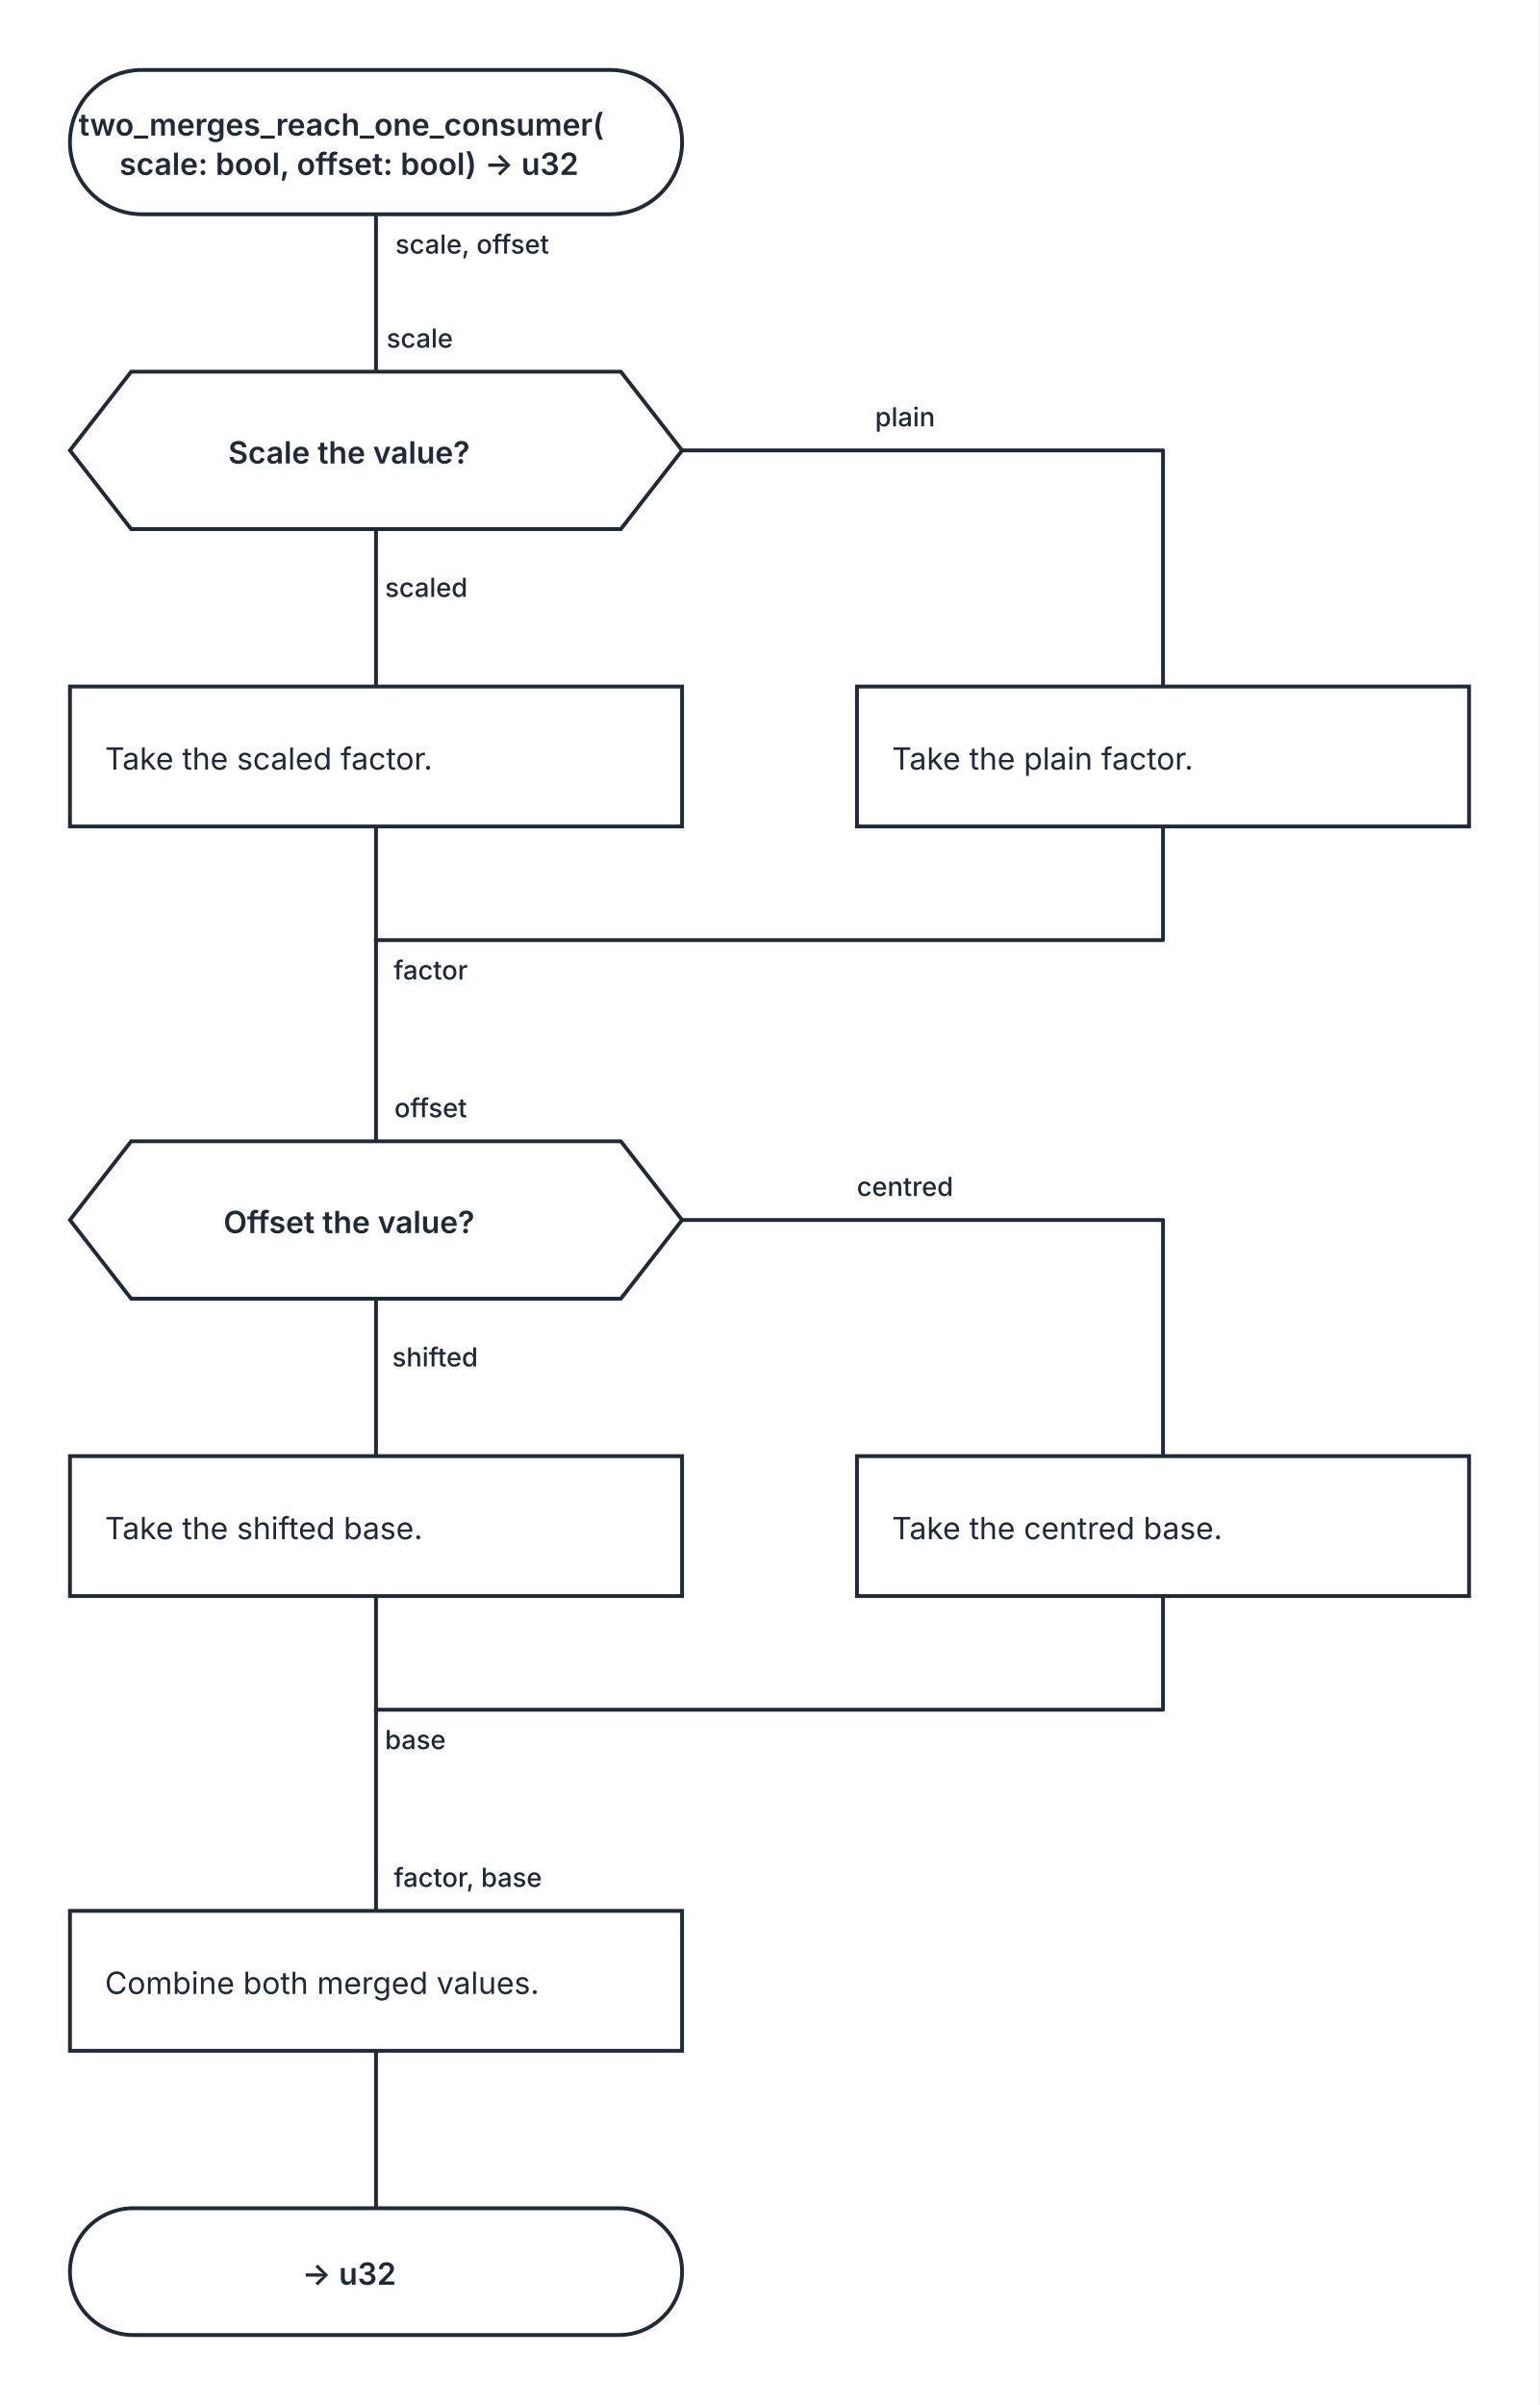
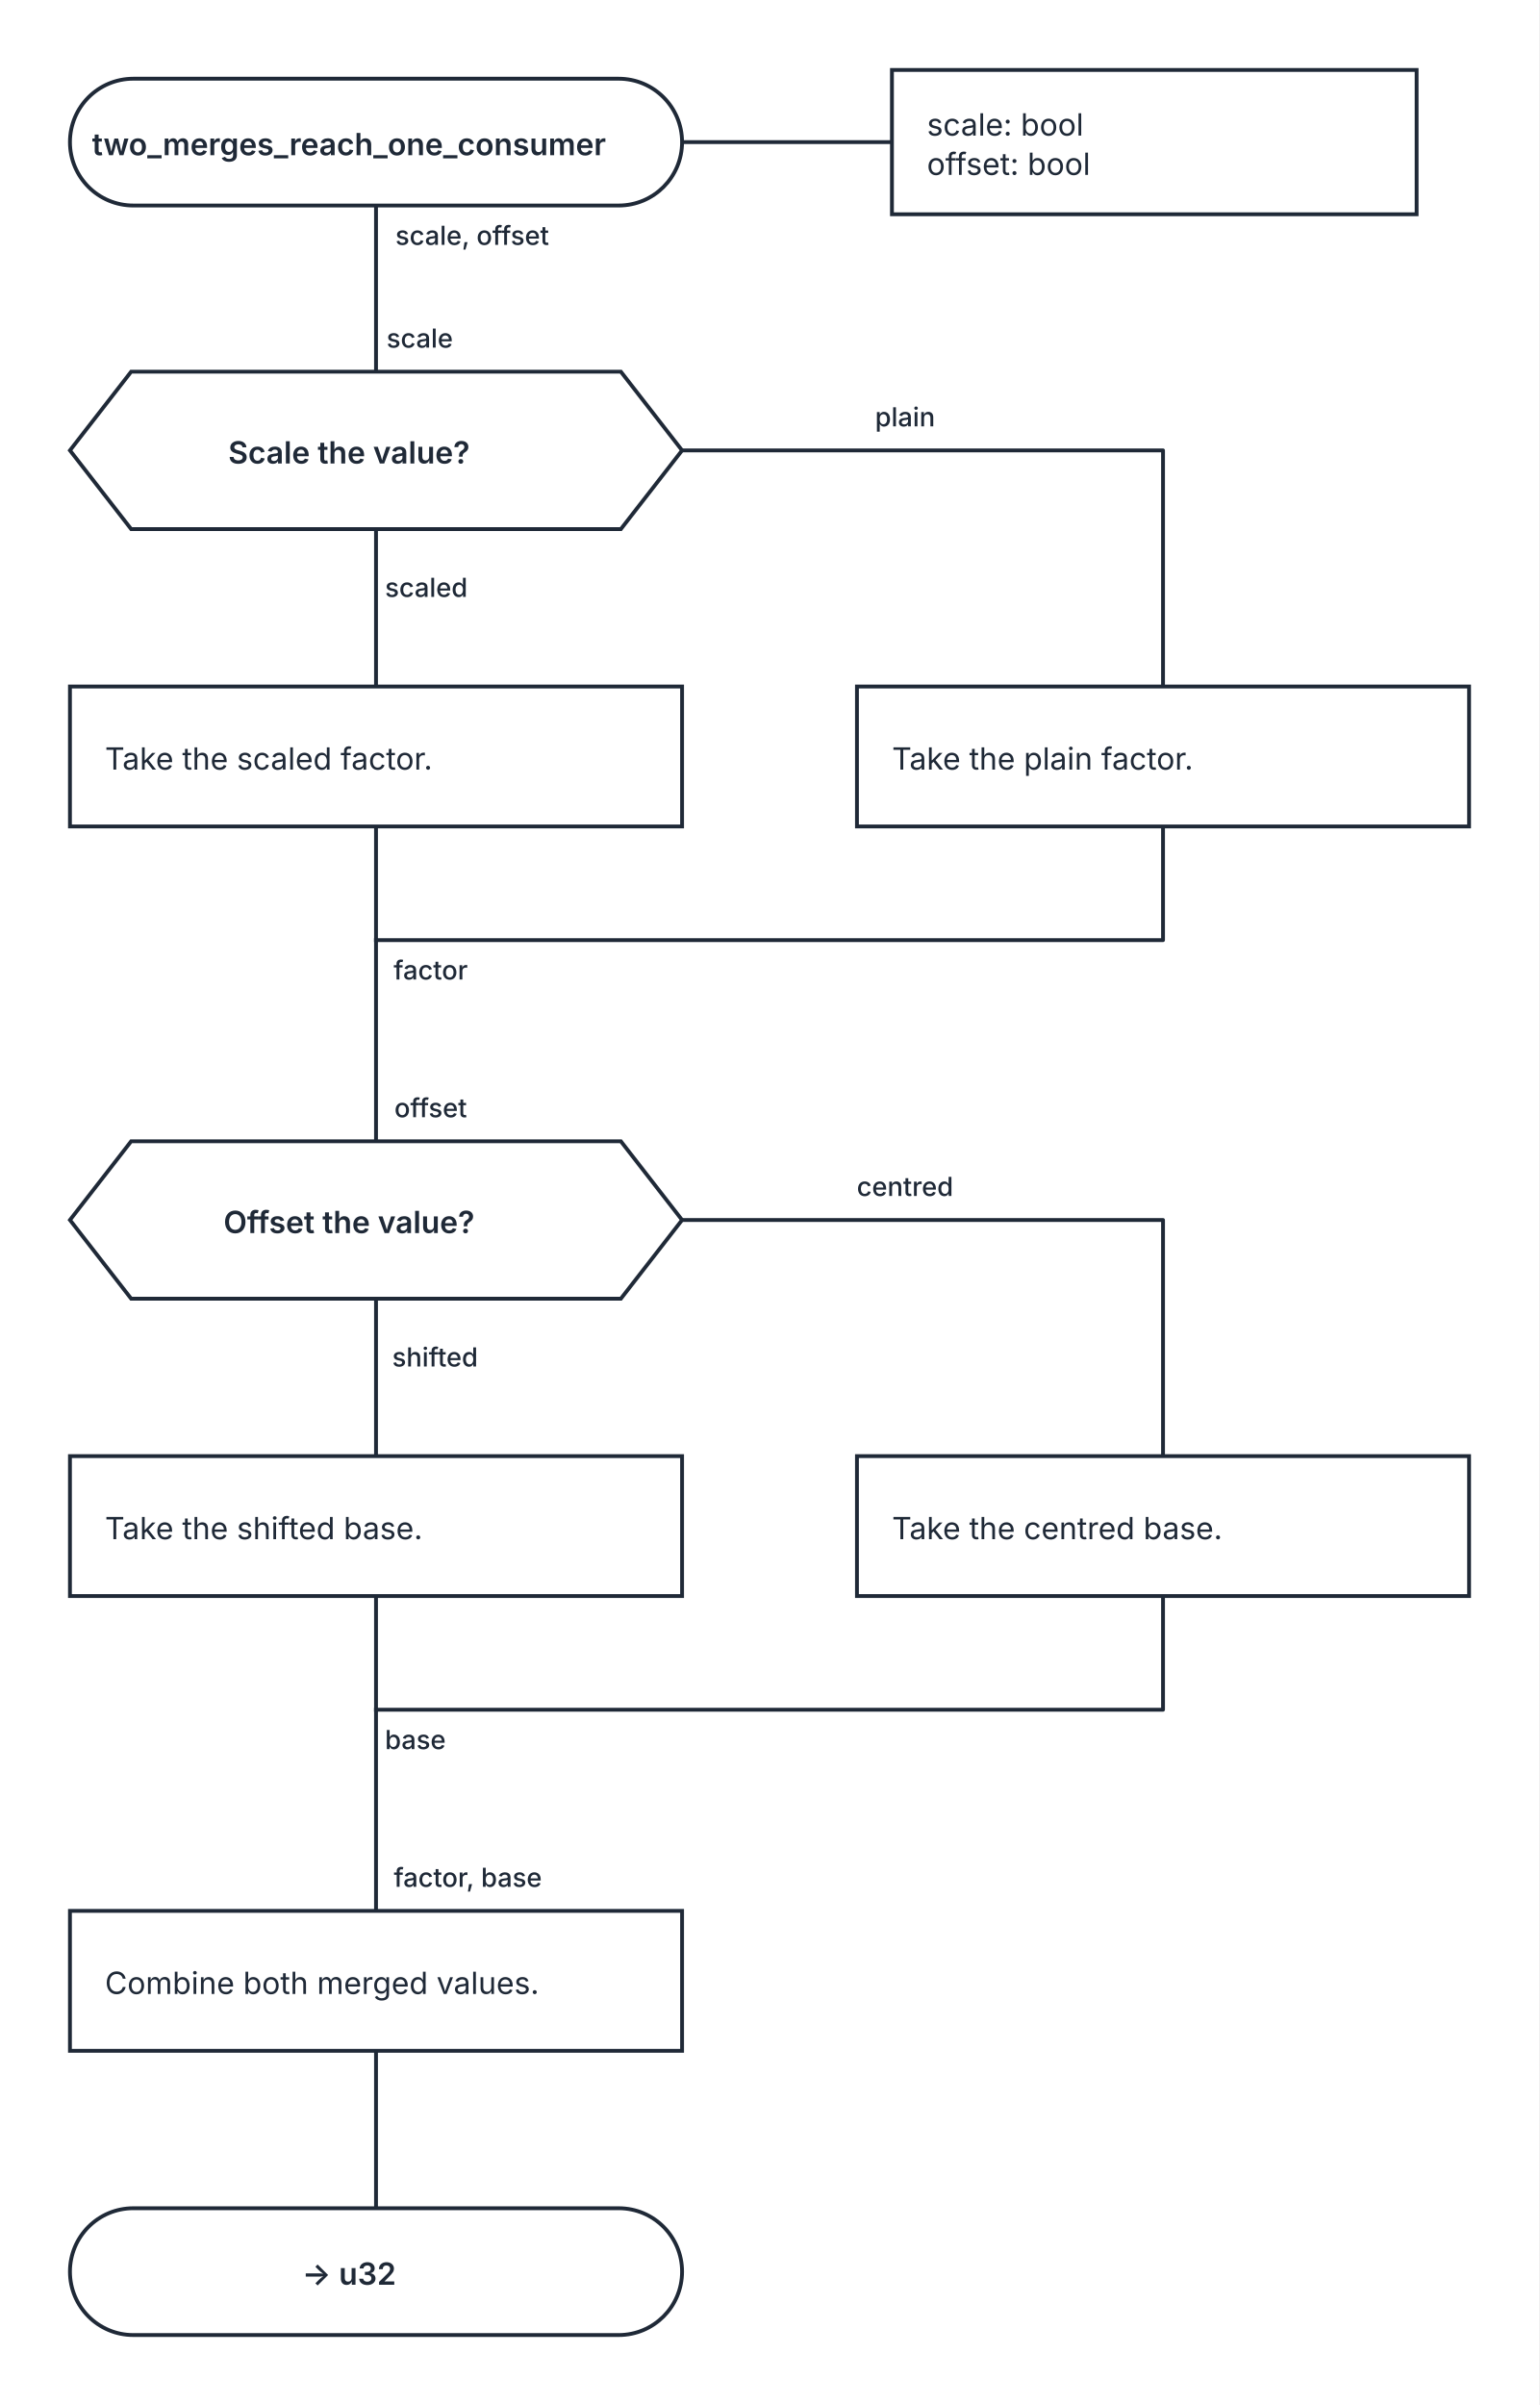
<svg xmlns="http://www.w3.org/2000/svg" width="704" height="1100" viewBox="0 0 704 1100" role="img" aria-labelledby="kaalang-title" aria-describedby="kaalang-description">
  <defs>
    <style>
      svg { color: #1f2937; font-family: Inter, ui-sans-serif, system-ui, -apple-system, BlinkMacSystemFont, "Segoe UI", sans-serif; text-rendering: optimizeLegibility; }
      .connection { fill: none; stroke: currentColor; stroke-width: 1.75; stroke-linecap: square; stroke-linejoin: round; }
      .connection-label { fill: currentColor; font-size: 12px; font-weight: 500; paint-order: stroke; stroke: #ffffff; stroke-width: 5px; stroke-linejoin: round; text-anchor: middle; }
+       .parameter-link { fill: none; stroke: currentColor; stroke-width: 1.75; }
      .node-shape { fill: #ffffff; stroke: currentColor; stroke-width: 1.75; }
      .label { fill: currentColor; font-size: 14px; text-anchor: middle; }
      .start .label, .question .label, .select .label, .case .label, .end .label { font-weight: 600; }
-       .action .label { font-weight: 400; text-anchor: start; }
+       .action .label, .parameter-panel .label { font-weight: 400; text-anchor: start; }
    </style>
  </defs>
  <rect width="100%" height="100%" fill="#ffffff" />
  <g class="connections">
-     <path class="connection" d="M 172 98 L 172 170" />
+     <path class="connection" d="M 172 94 L 172 170" />
    <path class="connection" d="M 172 242 L 172 314" />
    <path class="connection" d="M 312 206 L 532 206 L 532 314" />
    <path class="connection" d="M 172 378 L 172 430" />
    <path class="connection" d="M 532 378 L 532 430 L 172 430" />
    <path class="connection" d="M 172 594 L 172 666" />
    <path class="connection" d="M 312 558 L 532 558 L 532 666" />
    <path class="connection" d="M 172 730 L 172 782" />
    <path class="connection" d="M 532 730 L 532 782 L 172 782" />
    <path class="connection" d="M 172 938 L 172 1010" />
    <path class="connection" d="M 172 430 L 172 522" />
    <path class="connection" d="M 172 782 L 172 874" />
    <text class="connection-label" x="205" y="448" xml:space="preserve">
      <tspan x="205" dy="0">factor</tspan>
    </text>
    <text class="connection-label" x="198" y="800" xml:space="preserve">
      <tspan x="198" dy="0">base</tspan>
    </text>
    <text class="connection-label" x="203" y="273" xml:space="preserve">
      <tspan x="203" dy="0">scaled</tspan>
    </text>
    <text class="connection-label" x="422" y="195" xml:space="preserve">
      <tspan x="422" dy="0">plain</tspan>
    </text>
    <text class="connection-label" x="207" y="625" xml:space="preserve">
      <tspan x="207" dy="0">shifted</tspan>
    </text>
    <text class="connection-label" x="422" y="547" xml:space="preserve">
      <tspan x="422" dy="0">centred</tspan>
    </text>
-     <text class="connection-label" x="224" y="116" xml:space="preserve">
+     <text class="connection-label" x="224" y="112" xml:space="preserve">
      <tspan x="224" dy="0">scale, offset</tspan>
    </text>
    <text class="connection-label" x="200" y="159" xml:space="preserve">
      <tspan x="200" dy="0">scale</tspan>
    </text>
    <text class="connection-label" x="205" y="511" xml:space="preserve">
      <tspan x="205" dy="0">offset</tspan>
    </text>
    <text class="connection-label" x="222" y="863" xml:space="preserve">
      <tspan x="222" dy="0">factor, base</tspan>
    </text>
  </g>
  <g class="nodes">
+     <path class="parameter-link" d="M 312 65 L 408 65" />
+     <g class="parameter-panel" transform="translate(528 65)">
+       <rect class="node-shape" x="-120" y="-33" width="240" height="66" />
+       <text class="label" x="-104" y="-3" xml:space="preserve">
+         <tspan x="-104" dy="0">scale: bool</tspan>
+         <tspan x="-104" dy="18">offset: bool</tspan>
+       </text>
+     </g>
    <g class="node start" transform="translate(172 65)">
-       <rect class="node-shape" x="-140" y="-33" width="280" height="66" rx="33" />
-       <text class="label" y="-3" xml:space="preserve">
-         <tspan x="0" dy="0">two_merges_reach_one_consumer(</tspan>
-         <tspan x="0" dy="18">scale: bool, offset: bool) -&gt; u32</tspan>
+       <rect class="node-shape" x="-140" y="-29" width="280" height="58" rx="29" />
+       <text class="label" y="6" xml:space="preserve">
+         <tspan x="0" dy="0">two_merges_reach_one_consumer</tspan>
      </text>
    </g>
    <g class="node question" transform="translate(172 206)">
      <polygon class="node-shape" points="-112,-36 112,-36 140,0 112,36 -112,36 -140,0" />
      <text class="label" y="6" xml:space="preserve">
        <tspan x="0" dy="0">Scale the value?</tspan>
      </text>
    </g>
    <g class="node action" transform="translate(172 346)">
      <rect class="node-shape" x="-140" y="-32" width="280" height="64" />
      <text class="label" y="6" xml:space="preserve">
        <tspan x="-124" dy="0">Take the scaled factor.</tspan>
      </text>
    </g>
    <g class="node action" transform="translate(532 346)">
      <rect class="node-shape" x="-140" y="-32" width="280" height="64" />
      <text class="label" y="6" xml:space="preserve">
        <tspan x="-124" dy="0">Take the plain factor.</tspan>
      </text>
    </g>
    <g class="node question" transform="translate(172 558)">
      <polygon class="node-shape" points="-112,-36 112,-36 140,0 112,36 -112,36 -140,0" />
      <text class="label" y="6" xml:space="preserve">
        <tspan x="0" dy="0">Offset the value?</tspan>
      </text>
    </g>
    <g class="node action" transform="translate(172 698)">
      <rect class="node-shape" x="-140" y="-32" width="280" height="64" />
      <text class="label" y="6" xml:space="preserve">
        <tspan x="-124" dy="0">Take the shifted base.</tspan>
      </text>
    </g>
    <g class="node action" transform="translate(532 698)">
      <rect class="node-shape" x="-140" y="-32" width="280" height="64" />
      <text class="label" y="6" xml:space="preserve">
        <tspan x="-124" dy="0">Take the centred base.</tspan>
      </text>
    </g>
    <g class="node action" transform="translate(172 906)">
      <rect class="node-shape" x="-140" y="-32" width="280" height="64" />
      <text class="label" y="6" xml:space="preserve">
        <tspan x="-124" dy="0">Combine both merged values.</tspan>
      </text>
    </g>
    <g class="node end" transform="translate(172 1039)">
      <rect class="node-shape" x="-140" y="-29" width="280" height="58" rx="29" />
      <text class="label" y="6" xml:space="preserve">
        <tspan x="0" dy="0">-&gt; u32</tspan>
      </text>
    </g>
  </g>
</svg>
